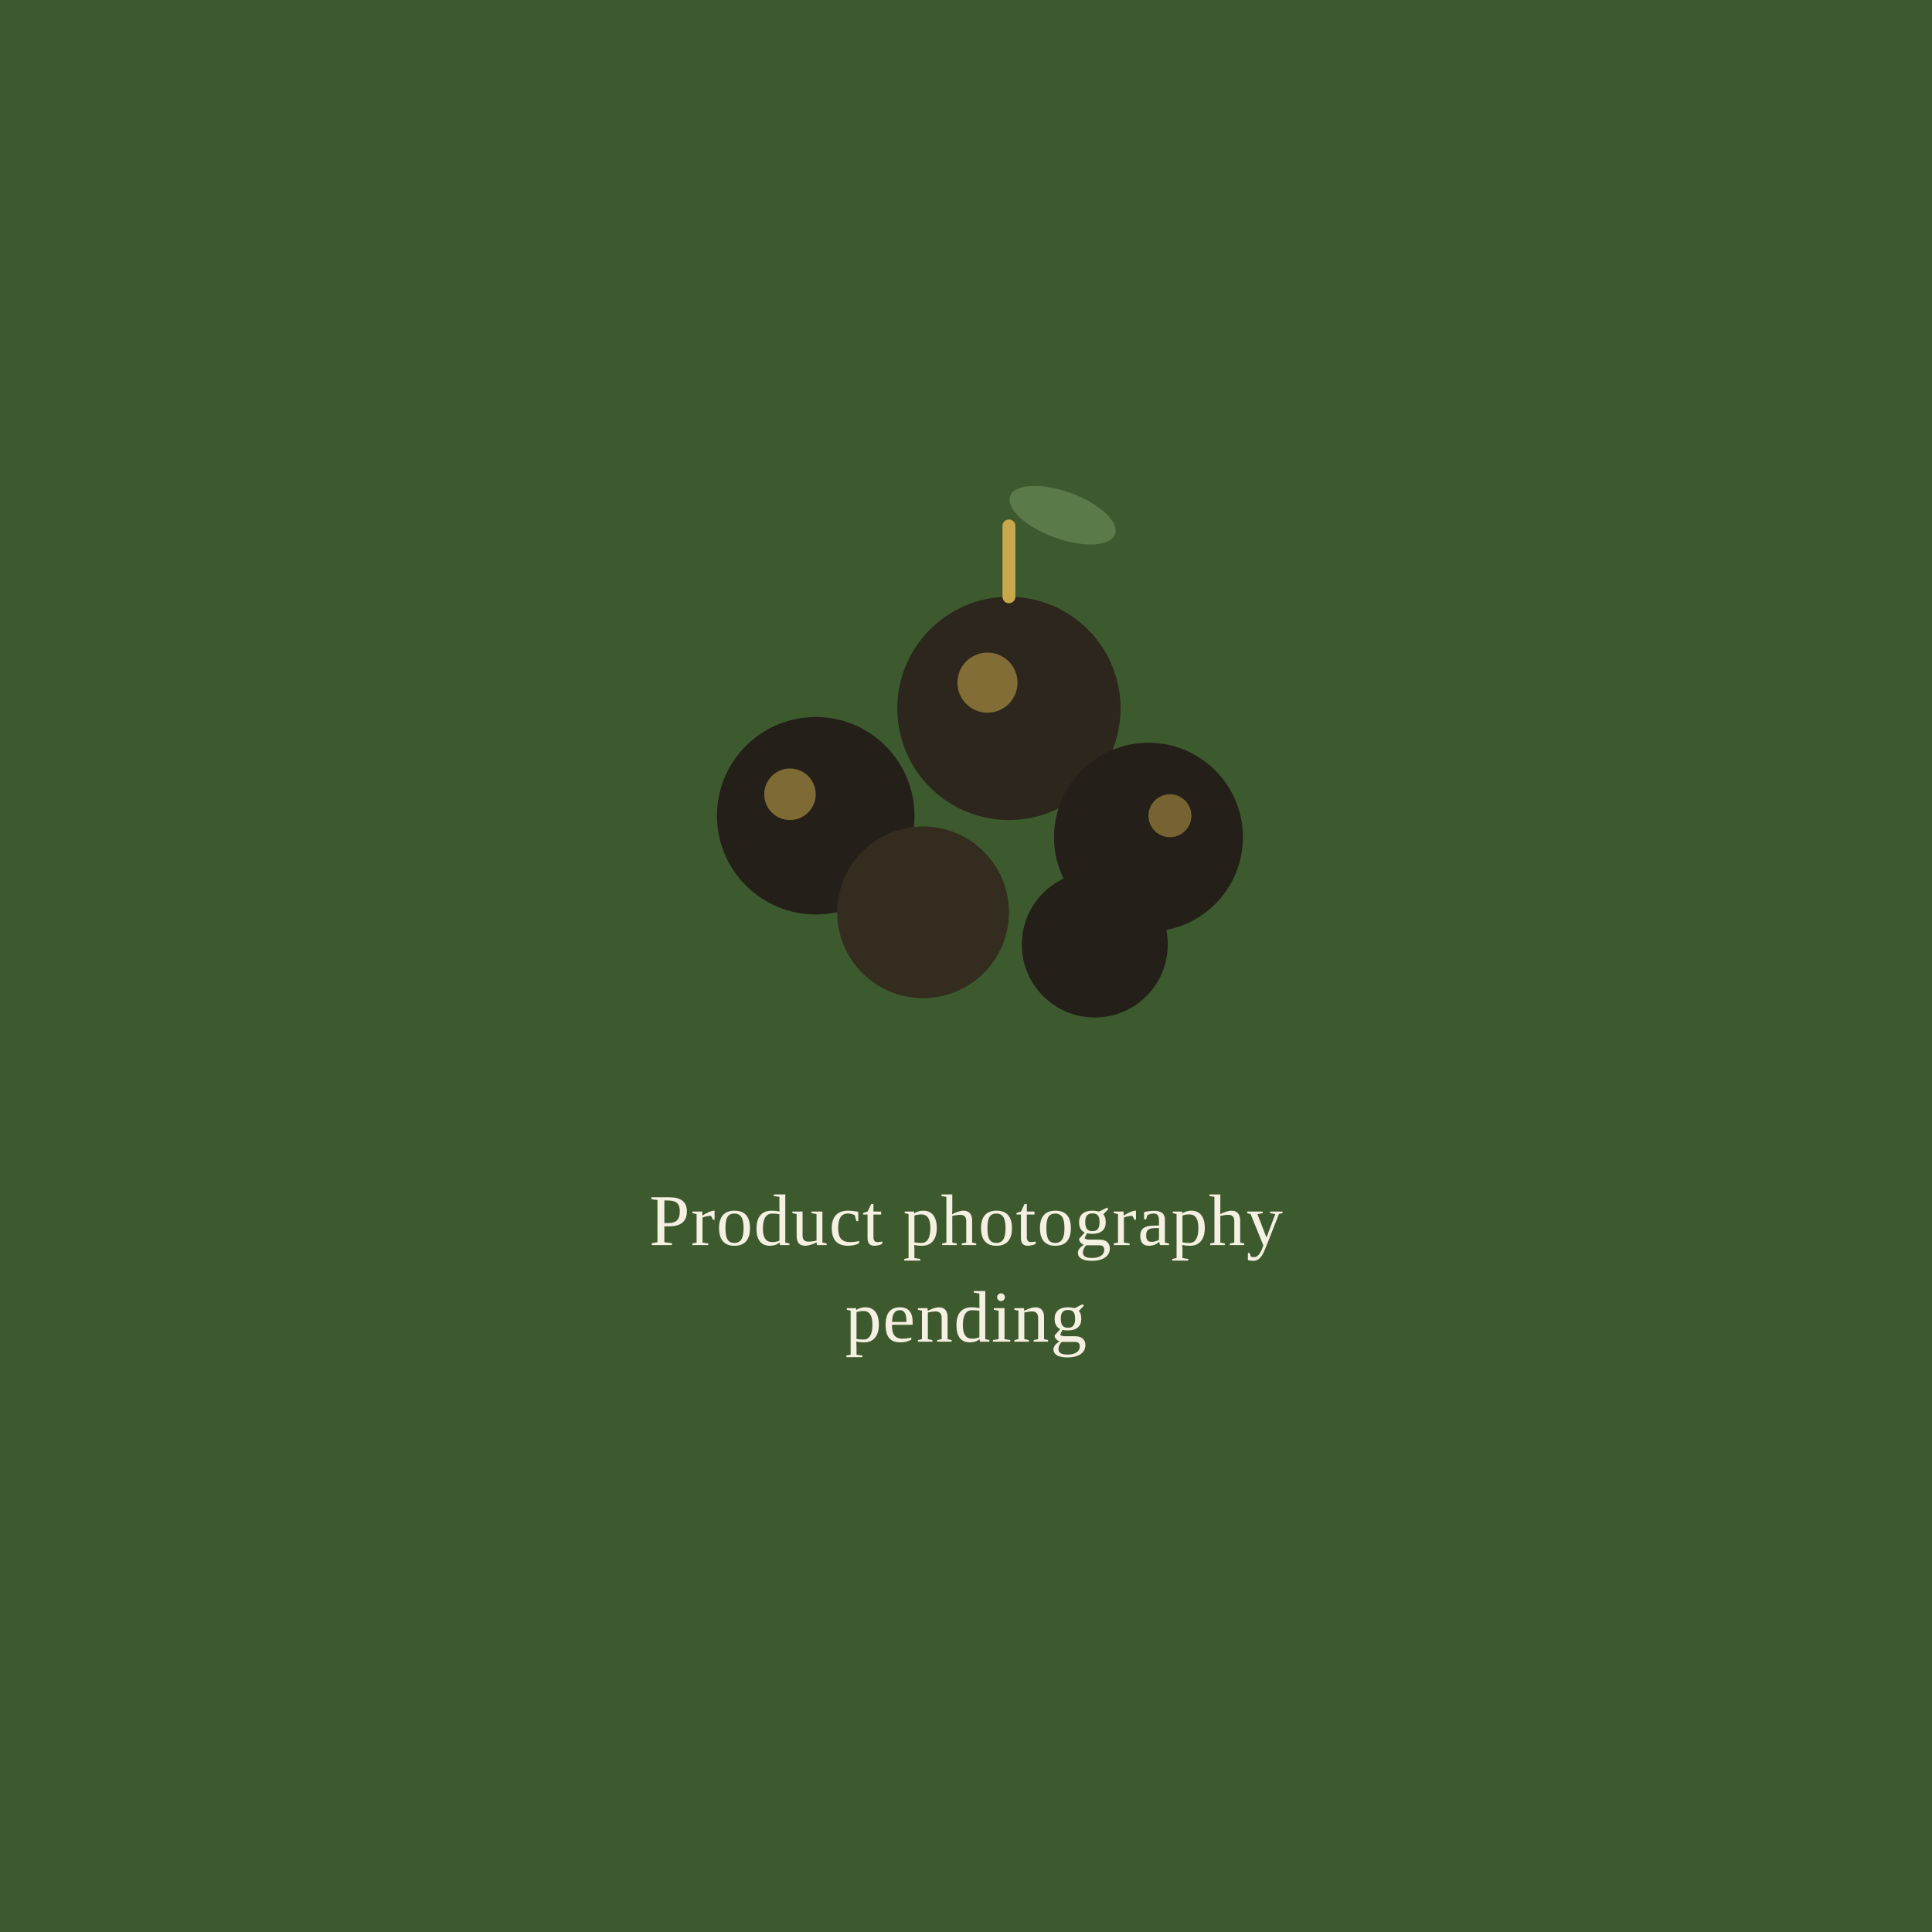
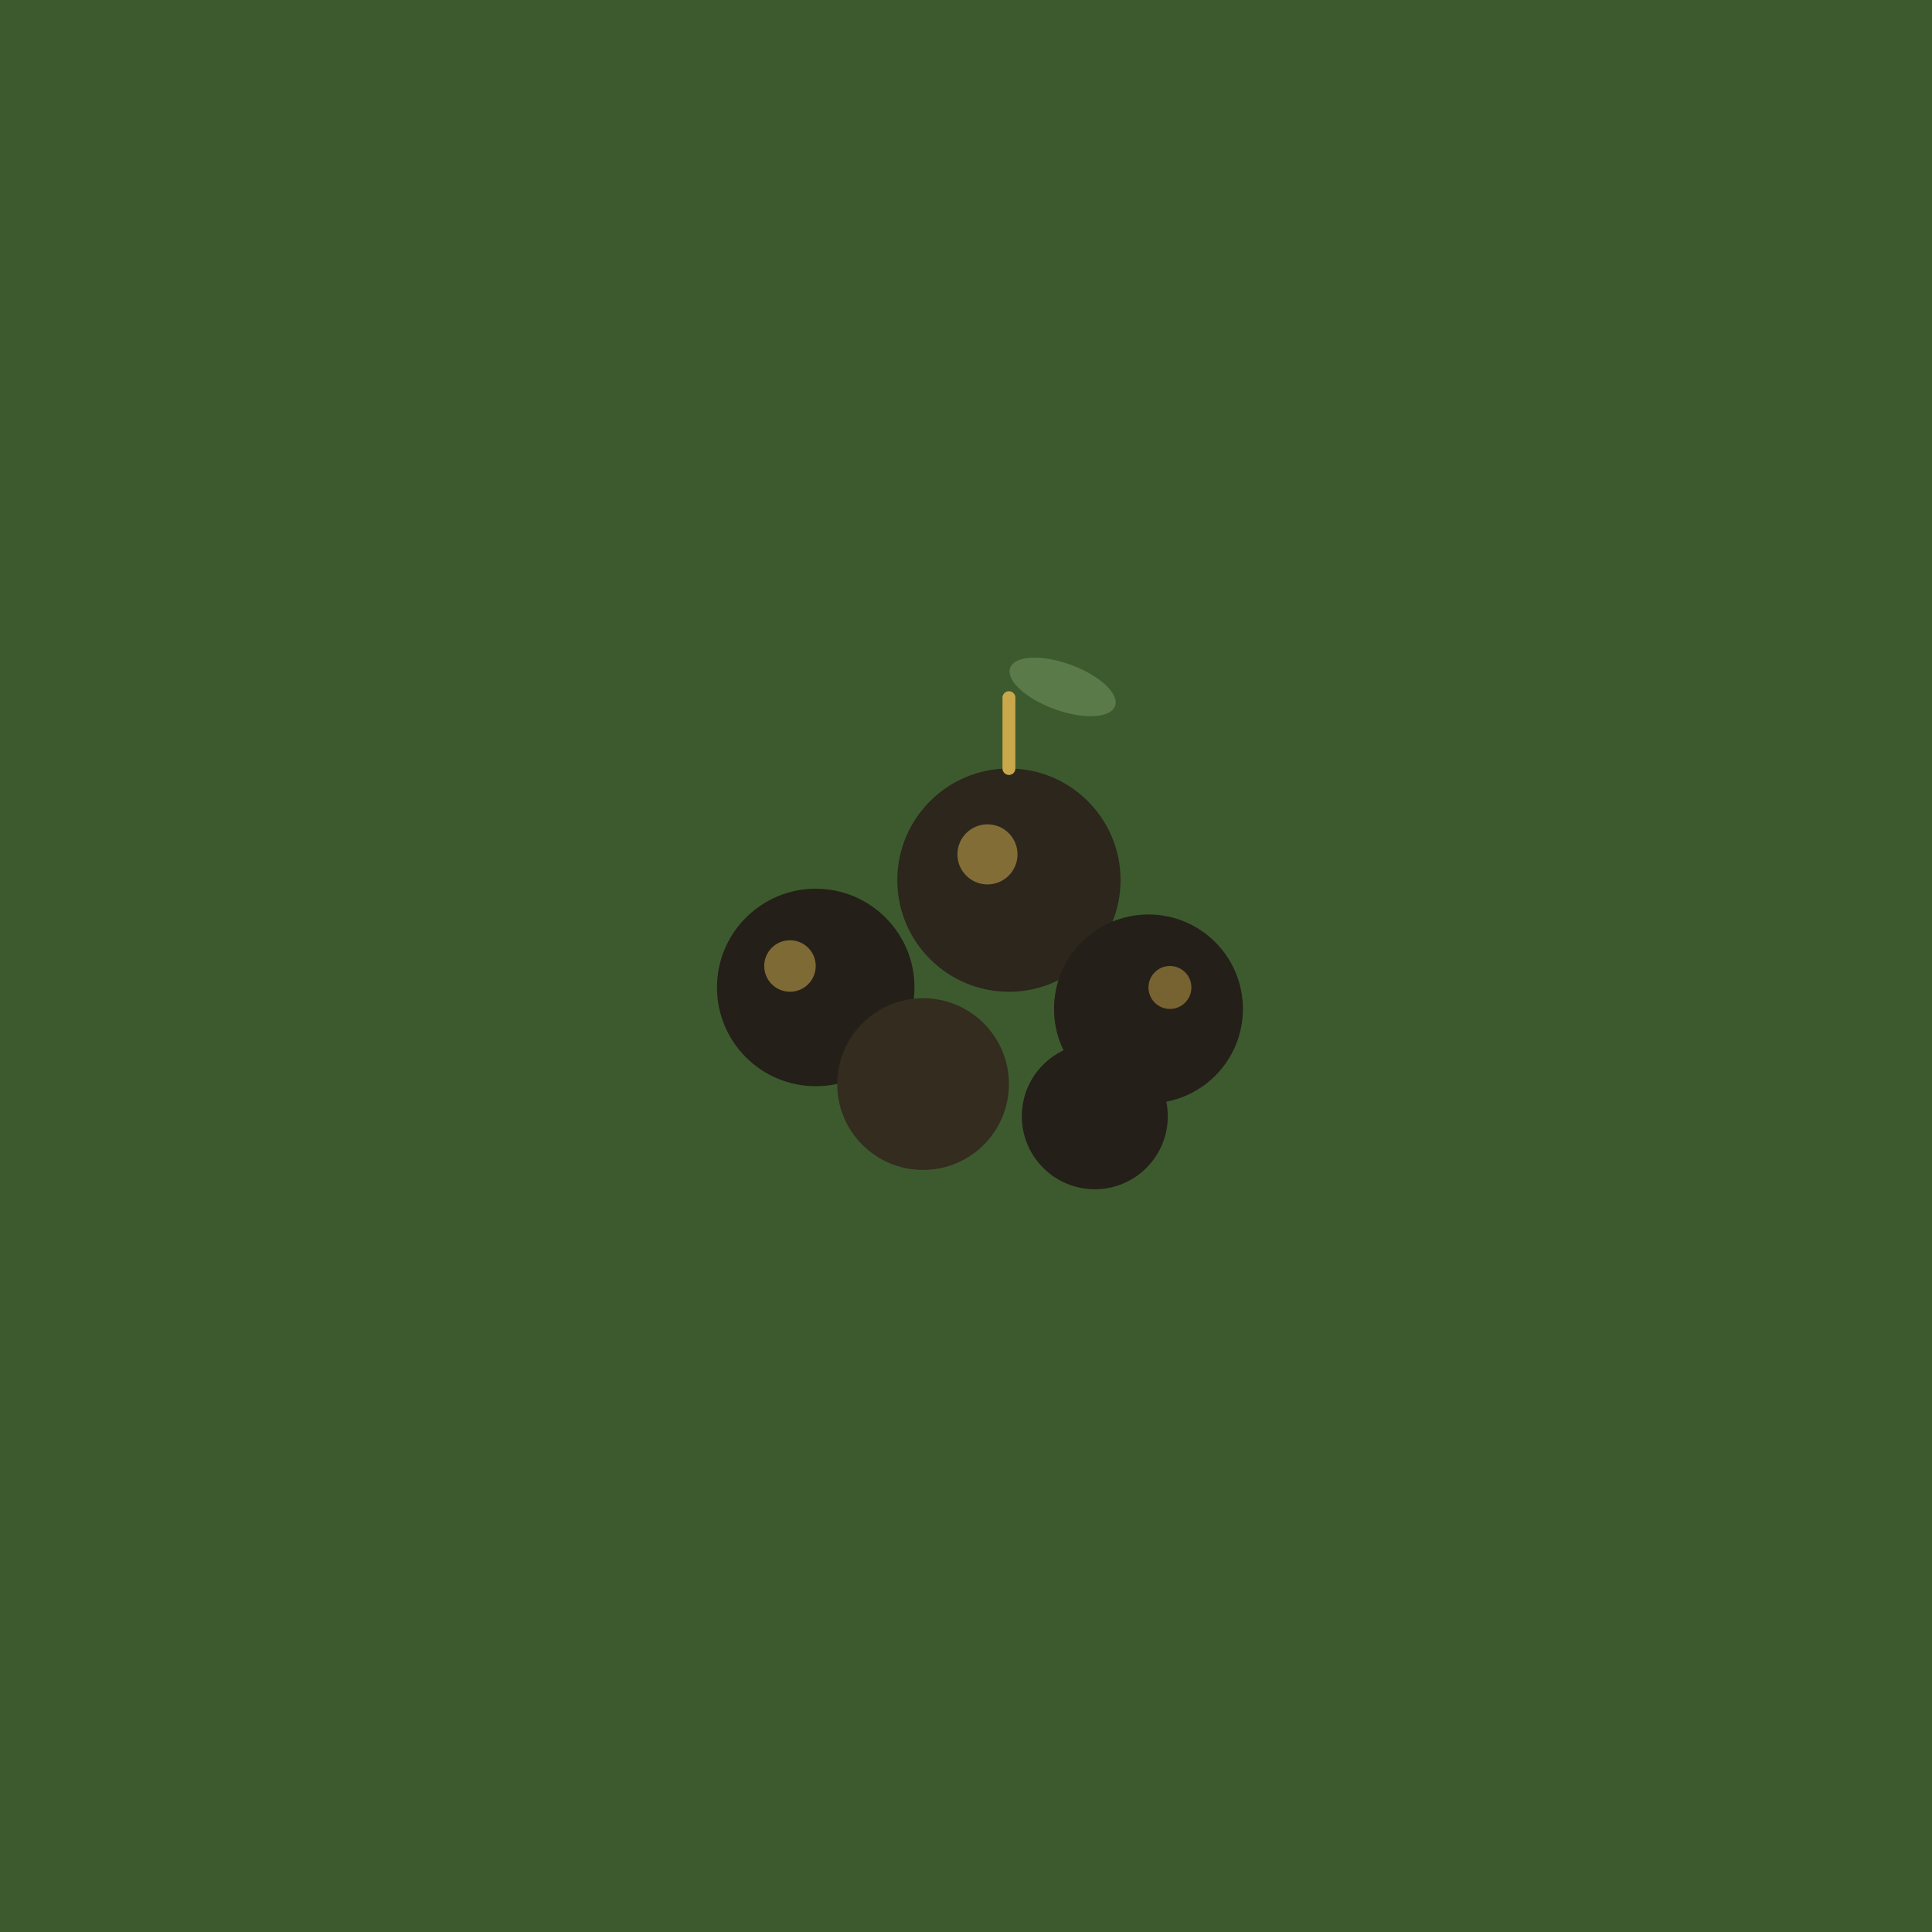
- <svg xmlns="http://www.w3.org/2000/svg" viewBox="0 0 900 900" role="img" aria-label="Oxidized Black Olives photography pending">
+ <svg xmlns="http://www.w3.org/2000/svg" viewBox="0 0 900 900" role="img" aria-label="Illustration of natural black olives">
  <rect width="900" height="900" fill="#3d5a2e" />
-   <g transform="translate(450,370)">
+   <g transform="translate(450,450)">
    <circle cx="-70" cy="10" r="46" fill="#241f18" />
    <circle cx="20" cy="-40" r="52" fill="#2c261c" />
    <circle cx="85" cy="20" r="44" fill="#241f18" />
    <circle cx="-20" cy="55" r="40" fill="#332c1f" />
    <circle cx="60" cy="70" r="34" fill="#241f18" />
    <circle cx="-82" cy="0" r="12" fill="#c9a84c" opacity="0.55" />
    <circle cx="10" cy="-52" r="14" fill="#c9a84c" opacity="0.55" />
    <circle cx="95" cy="10" r="10" fill="#c9a84c" opacity="0.5" />
    <line x1="20" y1="-92" x2="20" y2="-125" stroke="#c9a84c" stroke-width="6" stroke-linecap="round" />
    <ellipse cx="45" cy="-130" rx="26" ry="11" fill="#5a7a4a" transform="rotate(20 45 -130)" />
  </g>
-   <text x="450" y="580" text-anchor="middle" font-family="Georgia, 'Times New Roman', serif" font-size="34" fill="#f5f0e1" letter-spacing="0.5">Product photography</text>
-   <text x="450" y="625" text-anchor="middle" font-family="Georgia, 'Times New Roman', serif" font-size="34" fill="#f5f0e1" letter-spacing="0.5">pending</text>
</svg>
